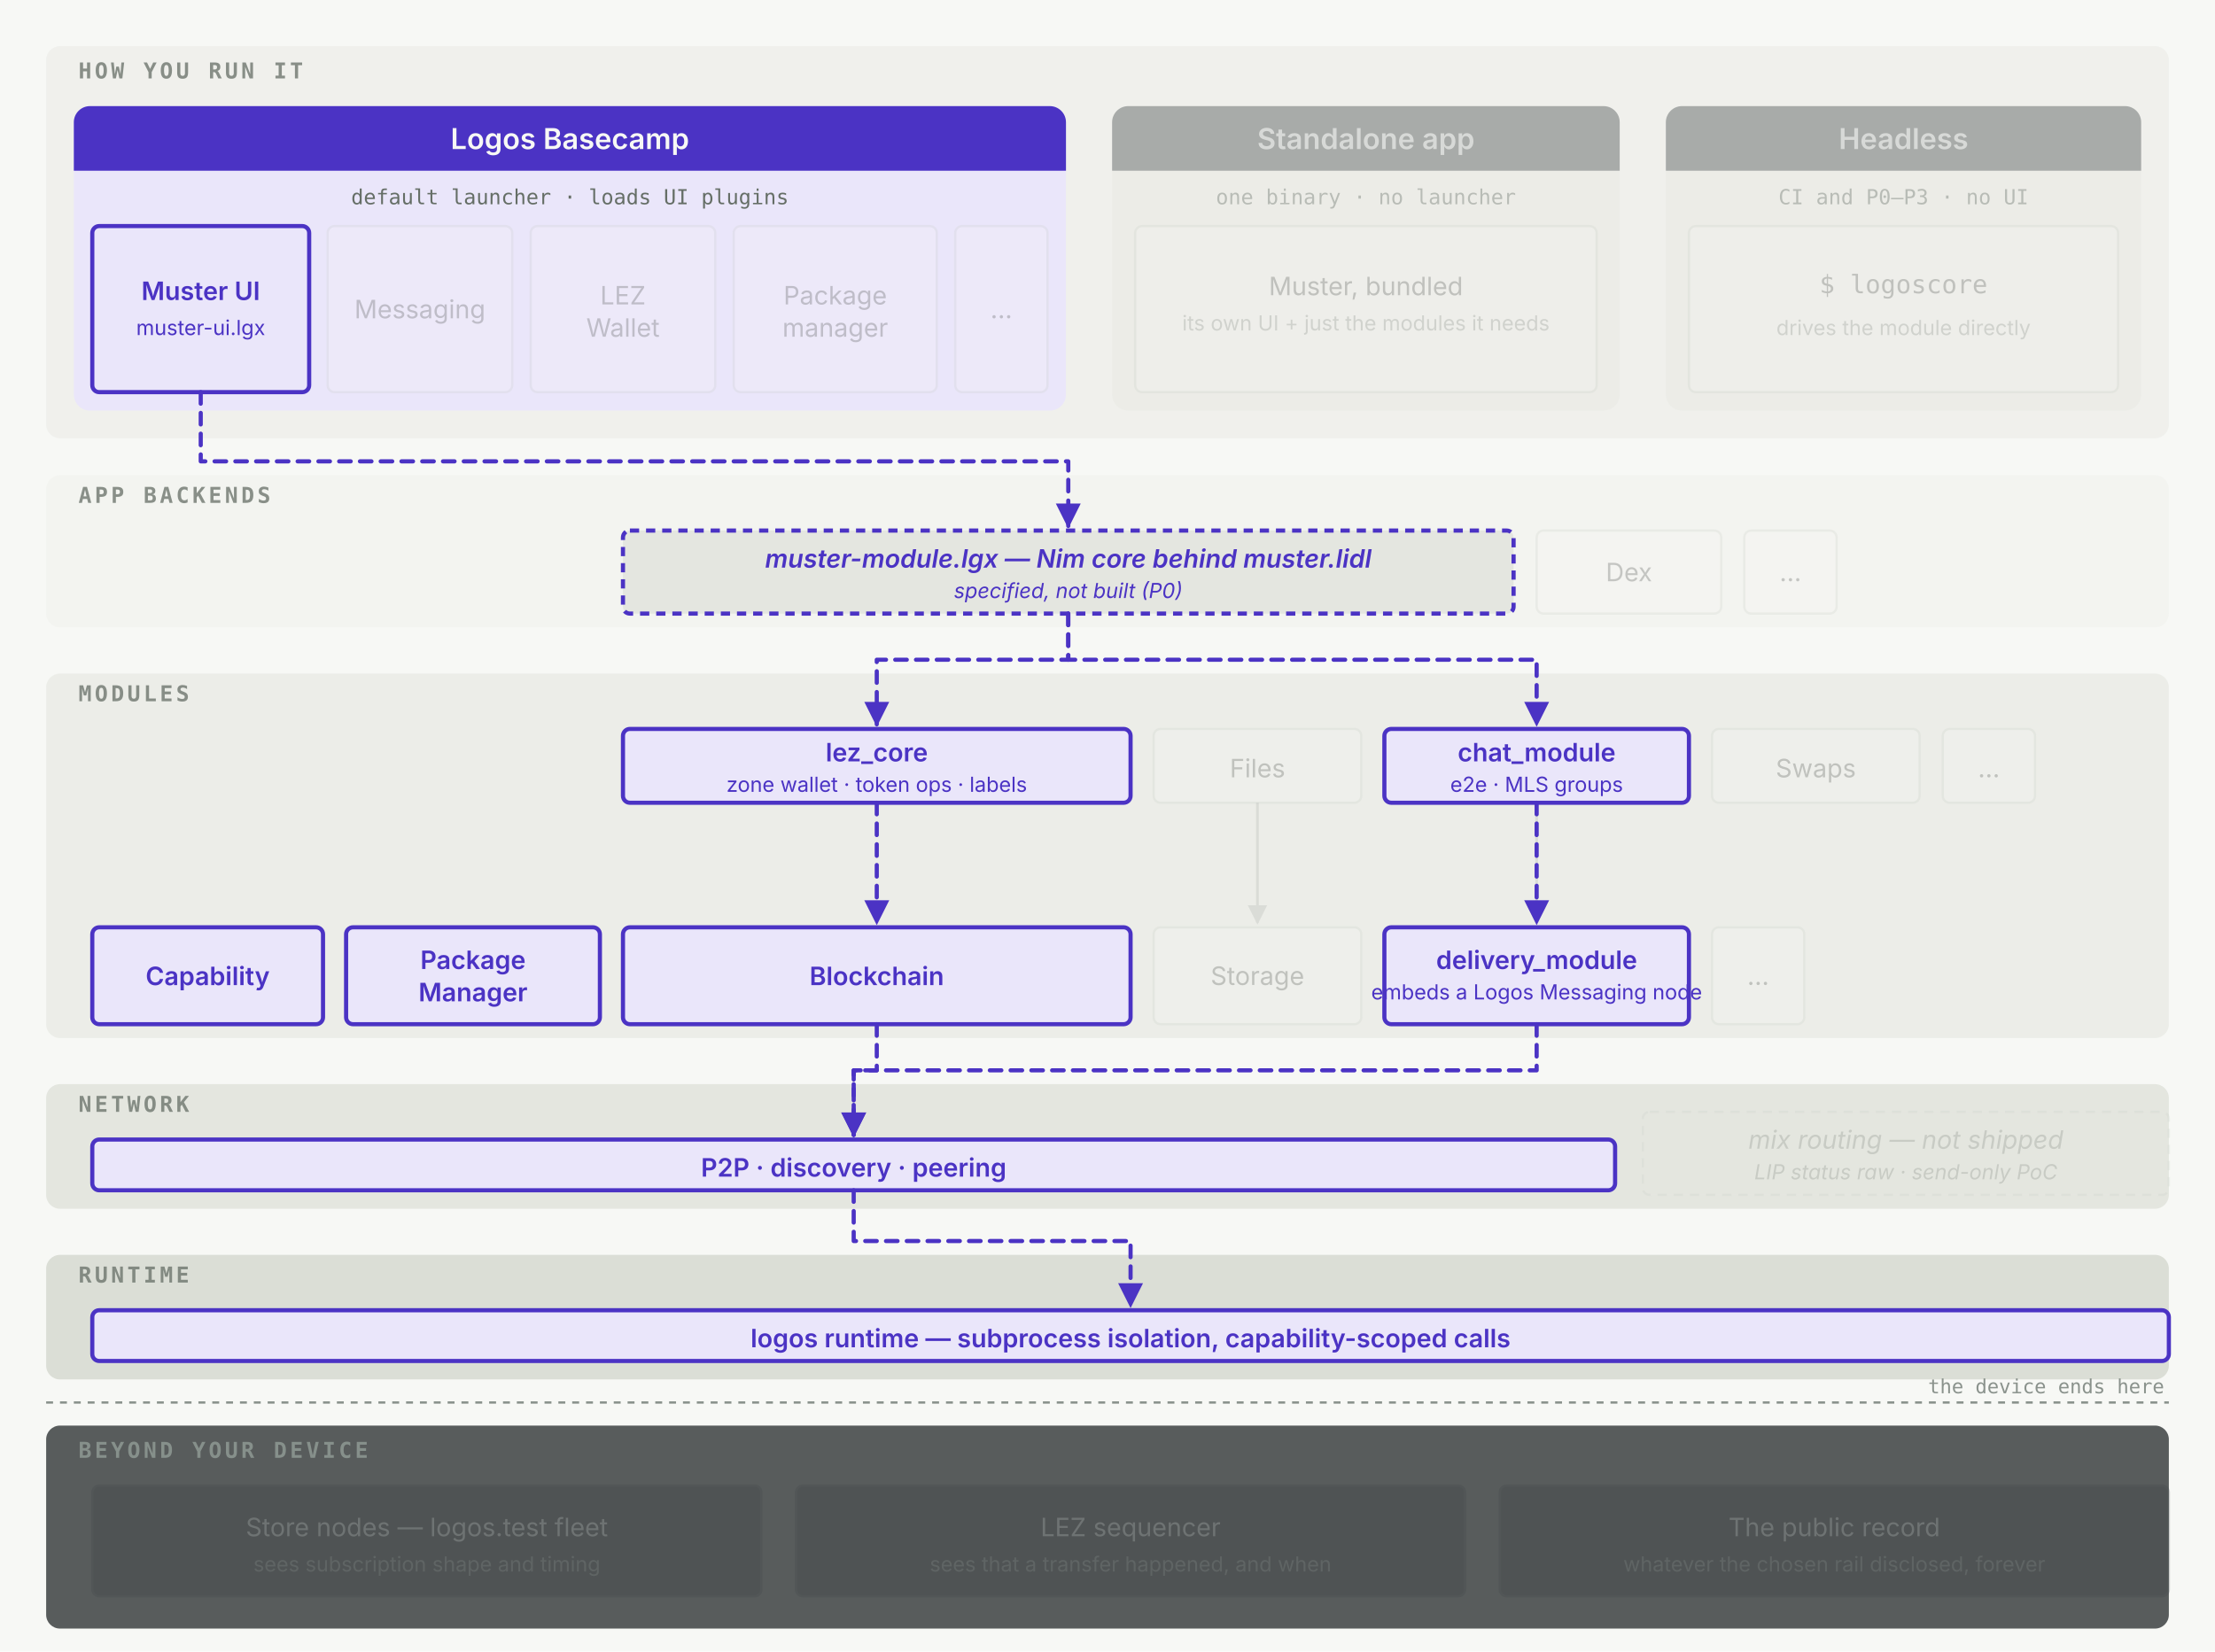
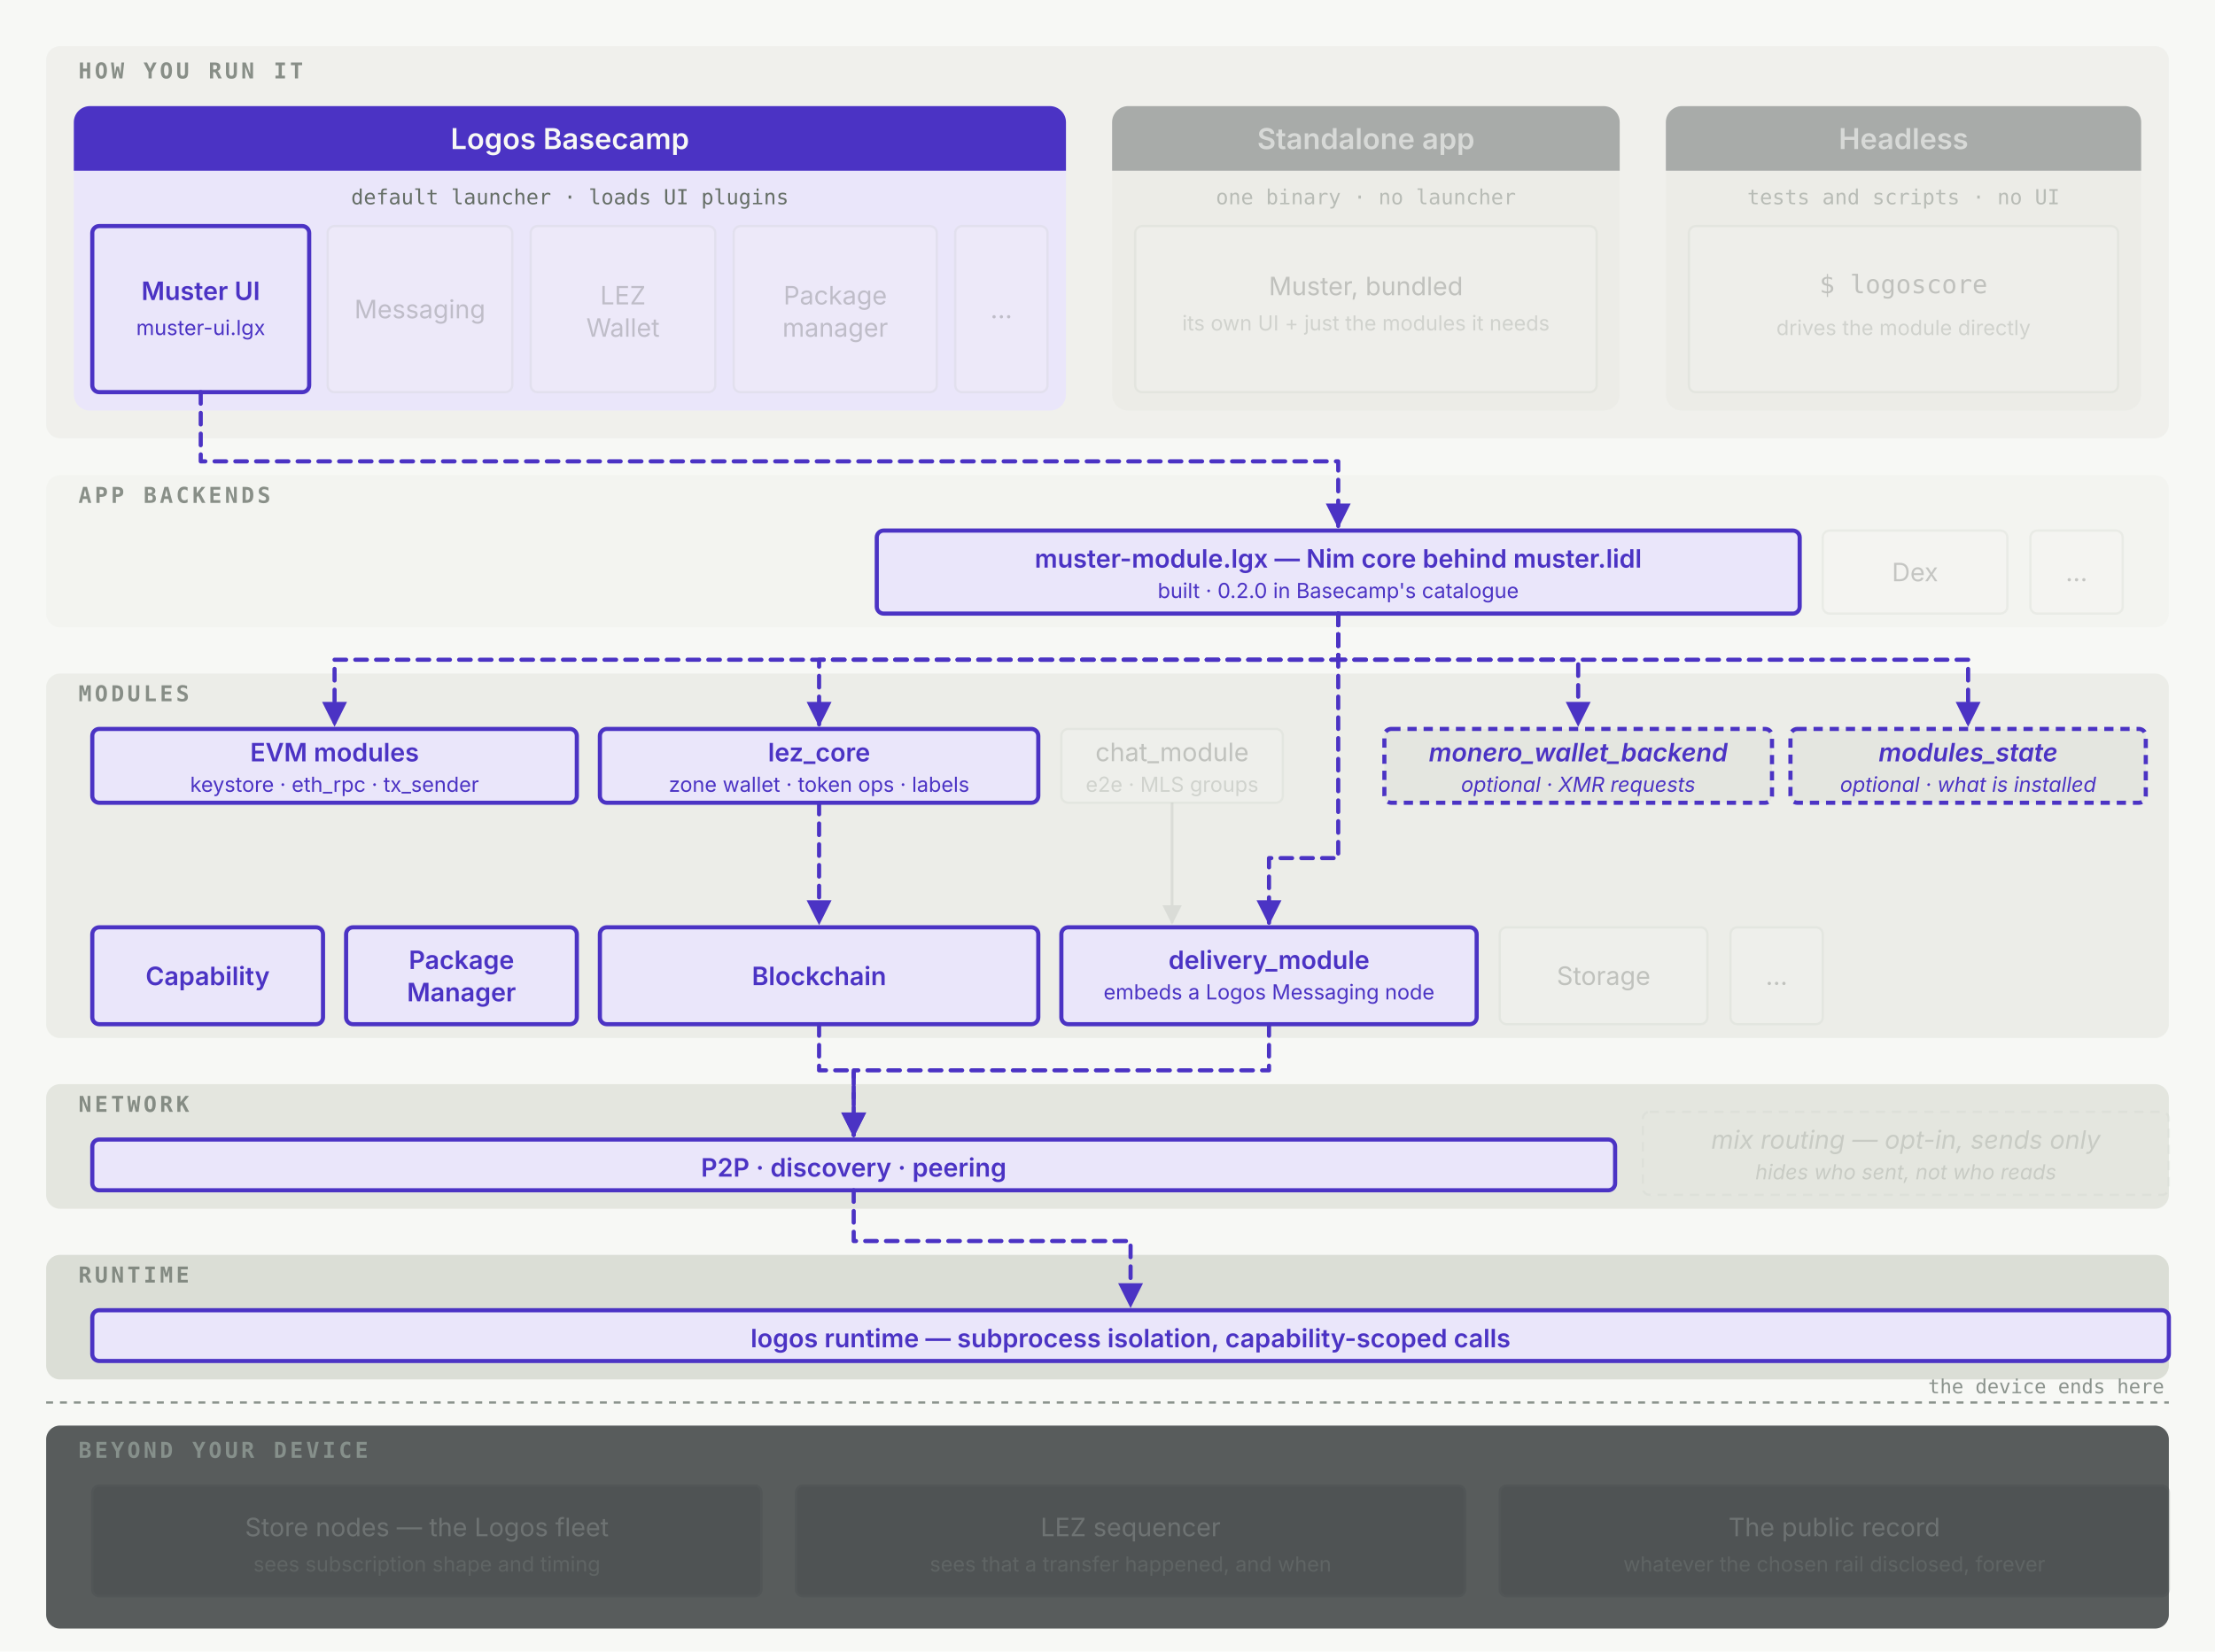
<svg xmlns="http://www.w3.org/2000/svg" class="bc-svg" width="960" height="716" viewBox="0 0 960 716" data-view="basecamp" role="img" aria-labelledby="bc-svg-title bc-svg-desc">
  <style>
  /* Tokens are declared on .bc-svg as well as .bc so that an &lt;svg&gt; lifted out of
     this page for static export carries them without any CSS rewriting. */
  .bc, .bc-svg {
    --bc-paper:   #E4E6E0;
    --bc-surface: #F7F8F5;
    --bc-ink:     #1A1F1C;
    --bc-muted:   #656E66;
    --bc-rule:    #C6CBC3;

    --bc-signal:      #4B33C4;
    --bc-signal-soft: #EAE6FA;
    --bc-settled:      #1E6B52;
    --bc-settled-soft: #DFEDE6;
    --bc-alarm:      #A32D1E;
    --bc-alarm-soft: #F6E3DF;

    --bc-outside:        #23282A;
    --bc-outside-ink:    #DCE2DE;
    --bc-outside-rule:   #3A4144;
    --bc-outside-accent: #8FA3F5;

    --bc-mono: 'DM Mono', ui-monospace, 'SF Mono', Menlo, monospace;
    --bc-sans: 'Instrument Sans', -apple-system, BlinkMacSystemFont, 'Segoe UI', sans-serif;
    --bc-dim: 0.22;
  }
  .bc { margin: 2em 0; color: #1A1F1C; }

  .bc-panel {
    background: #F7F8F5;
    border: 1px solid #C6CBC3;
    border-radius: 10px;
    overflow: hidden;
  }
  .bc-panel-header {
    padding: 0.7em 1.1em;
    background: #E4E6E0;
    border-bottom: 1px solid #C6CBC3;
    font-family: 'DM Mono', ui-monospace, 'SF Mono', Menlo, monospace;
    font-size: 0.7em;
    font-weight: 600;
    color: #656E66;
    text-transform: uppercase;
    letter-spacing: 0.08em;
    display: flex;
    align-items: center;
    gap: 0.6em;
  }
  .bc-panel-header .bc-spacer { margin-left: auto; }

  .bc-playpause {
    font-family: 'DM Mono', ui-monospace, 'SF Mono', Menlo, monospace;
    font-size: 0.95em;
    text-transform: uppercase;
    letter-spacing: 0.06em;
    padding: 0.3em 0.7em;
    border: 1px solid #C6CBC3;
    background: #F7F8F5;
    color: #656E66;
    border-radius: 999px;
    cursor: pointer;
  }
  .bc-playpause:hover { border-color: #1A1F1C; color: #1A1F1C; }
  .bc-playpause:focus-visible { outline: 2px solid #4B33C4; outline-offset: 2px; }

  /* ── Tabs ── */
  .bc-tabs {
    display: flex;
    flex-wrap: wrap;
    gap: 0.35em;
    padding: 0.85em 1em;
    background: #E4E6E0;
    border-bottom: 1px solid #C6CBC3;
  }
  .bc-tab {
    font-family: 'Instrument Sans', -apple-system, BlinkMacSystemFont, 'Segoe UI', sans-serif;
    font-size: 0.82em;
    font-weight: 500;
    padding: 0.42em 0.9em;
    border: 1px solid #C6CBC3;
    background: #F7F8F5;
    color: #656E66;
    border-radius: 999px;
    cursor: pointer;
    line-height: 1.25;
  }
  .bc-tab:hover { border-color: #1A1F1C; color: #1A1F1C; }
  .bc-tab:focus-visible { outline: 2px solid #4B33C4; outline-offset: 2px; }
  .bc-tab[aria-selected="true"] {
    background: #1A1F1C;
    border-color: #1A1F1C;
    color: #F7F8F5;
  }

  .bc-stage { padding: 1.3em 1em 0.9em; background: #F7F8F5; }
  .bc-svg { display: block; width: 100%; height: auto; max-width: 100%; }

  /* ── Layer bands ── */
  .bc-layer-bg { stroke: none; transition: opacity 0.3s ease; }
  .bc-layer-entry   { fill: #EDEEEA; }
  .bc-layer-apps    { fill: #F2F3EF; }
  .bc-layer-modules { fill: #E8EAE4; }
  .bc-layer-network { fill: #DDE0D8; }
  .bc-layer-runtime { fill: #D2D6CC; }
  .bc-layer-beyond  { fill: #23282A; }

  .bc-layer-label {
    font-family: 'DM Mono', ui-monospace, 'SF Mono', Menlo, monospace;
    font-size: 9.5px;
    font-weight: 600;
    letter-spacing: 0.14em;
    fill: #656E66;
    transition: opacity 0.3s ease;
  }
  .bc-layer-label-out { fill: #96A19B; }

  /* ── Nodes ── */
  .bc-node rect {
    fill: #F7F8F5;
    stroke: #C6CBC3;
    stroke-width: 1;
    transition: fill 0.3s ease, stroke 0.3s ease, opacity 0.3s ease;
  }
  .bc-node text {
    font-family: 'Instrument Sans', -apple-system, BlinkMacSystemFont, 'Segoe UI', sans-serif;
    fill: #1A1F1C;
    font-size: 11px;
    text-anchor: middle;
    dominant-baseline: middle;
    transition: fill 0.3s ease, opacity 0.3s ease;
  }
  /* Written `.bc-node text.x`, not `.x`: a bare single-class selector is
     specificity 0-1-0 and loses to `.bc-node text` at 0-1-1, so the modifier's
     font-size would apply while its FILL silently did not. */
  .bc-node text.bc-node-sub { font-size: 9px; fill: #656E66; }
  .bc-node text.bc-node-mono { font-family: 'DM Mono', ui-monospace, 'SF Mono', Menlo, monospace; }

  /* Ours, as opposed to the platform's. */
  .bc-node-ours rect { stroke: #4B33C4; fill: #EAE6FA; }

-   /* Specified but not built. Dashed, and it says so in words as well —
+   /* Optional: Muster runs without it. Dashed, and it says so in words as well —
     the dash is a reminder, the label is the claim. */
-   .bc-node-unbuilt rect { stroke-dasharray: 4 3; fill: #E4E6E0; }
-   .bc-node-unbuilt text { font-style: italic; fill: #656E66; }
+   .bc-node-optional rect { stroke-dasharray: 4 3; fill: #E4E6E0; }
+   .bc-node-optional text { font-style: italic; fill: #656E66; }

  /* Beyond the device: dark ground, light ink. */
  .bc-node-out rect { fill: #2E3436; stroke: #3A4144; }
  .bc-node-out text { fill: #DCE2DE; }
  /* .bc-svg-prefixed so it outranks `.bc-node text.bc-node-sub` above rather
     than depending on source order — a dark-on-dark sub is unreadable. */
  .bc-svg .bc-node-out text.bc-node-sub { fill: #96A19B; }

  /* ── Entry zones ── */
  .bc-entry .bc-entry-frame, .bc-entry .bc-entry-header { stroke: none; transition: fill 0.3s ease, opacity 0.3s ease; }
  .bc-entry .bc-entry-frame  { fill: #E4E6E0; }
  .bc-entry .bc-entry-header { fill: #3A4144; }
  .bc-entry text.bc-entry-title {
    font-family: 'Instrument Sans', -apple-system, BlinkMacSystemFont, 'Segoe UI', sans-serif; font-size: 12.5px; font-weight: 600;
    fill: #F7F8F5; text-anchor: middle; dominant-baseline: middle;
  }
  .bc-entry text.bc-entry-sub {
    font-family: 'DM Mono', ui-monospace, 'SF Mono', Menlo, monospace; font-size: 9px; fill: #656E66;
    text-anchor: middle; dominant-baseline: middle;
  }

  /* ── Arrows ── */
  .bc-arrow path { fill: none; stroke: #8A928C; stroke-width: 1.2; }
  .bc-arrow-head { fill: #8A928C; }
  .bc-flow-arrow path {
    fill: none; stroke-width: 1.8; stroke-linecap: round; stroke-linejoin: round;
    stroke-dasharray: 5 4;
    animation: bc-flow-dash 0.9s linear infinite;
  }
  @keyframes bc-flow-dash { to { stroke-dashoffset: -18; } }

  /* ── Dimming ── */
  .bc-svg[data-view]:not([data-view="overview"]) .bc-node:not(.bc-hl) rect,
  .bc-svg[data-view]:not([data-view="overview"]) .bc-node:not(.bc-hl) text {
    opacity: 0.22;
  }
  .bc-svg[data-view]:not([data-view="overview"]) .bc-entry:not(.bc-hl) .bc-entry-frame,
  .bc-svg[data-view]:not([data-view="overview"]) .bc-entry:not(.bc-hl) .bc-entry-header {
    opacity: 0.38;
  }
  .bc-svg[data-view]:not([data-view="overview"]) .bc-entry:not(.bc-hl) text.bc-entry-title { opacity: 0.6; }
  .bc-svg[data-view]:not([data-view="overview"]) .bc-entry:not(.bc-hl) text.bc-entry-sub { opacity: 0.38; }
  .bc-svg[data-view]:not([data-view="overview"]) .bc-arrow-static:not(.bc-hl) path,
  .bc-svg[data-view]:not([data-view="overview"]) .bc-arrow-static:not(.bc-hl) .bc-arrow-head { opacity: 0.18; }
  .bc-svg[data-view]:not([data-view="overview"]) .bc-layer-bg,
  .bc-svg[data-view]:not([data-view="overview"]) .bc-layer-label { opacity: 0.75; }

  /* ── Highlight ── */
  .bc-svg .bc-hl.bc-node rect { fill: #EAE6FA; stroke: #4B33C4; stroke-width: 1.8; }
  .bc-svg .bc-hl.bc-node text { fill: #4B33C4; font-weight: 600; }
  .bc-svg .bc-hl.bc-node .bc-node-sub { font-weight: 400; }
  .bc-svg .bc-hl.bc-entry .bc-entry-frame { fill: #EAE6FA; }
  .bc-svg .bc-hl.bc-entry .bc-entry-header { fill: #4B33C4; }

  /* Beyond the boundary keeps its dark ground when lit — crossing out of the
     device is the one thing a highlight must never make look safe. */
  .bc-svg .bc-hl.bc-node-out rect { fill: #2E3436; stroke: #8FA3F5; stroke-width: 1.8; }
  .bc-svg .bc-hl.bc-node-out text { fill: #8FA3F5; }

-   .bc-svg .bc-hl.bc-node-unbuilt rect { fill: #E4E6E0; stroke: #4B33C4; }
-   .bc-svg .bc-hl.bc-node-unbuilt text { fill: #4B33C4; font-style: italic; }
+   .bc-svg .bc-hl.bc-node-optional rect { fill: #E4E6E0; stroke: #4B33C4; }
+   .bc-svg .bc-hl.bc-node-optional text { fill: #4B33C4; font-style: italic; }

  .bc-flow-arrow path { stroke: #4B33C4; }
  .bc-flow-arrow .bc-arrow-head { fill: #4B33C4; }
  .bc-flow-arrow.bc-flow-out path { stroke: #8FA3F5; }
  .bc-flow-arrow.bc-flow-out .bc-arrow-head { fill: #8FA3F5; }

  /* ── Caption ── */
  .bc-caption { padding: 1em 1.3em 1.15em; border-top: 1px solid #C6CBC3; background: #E4E6E0; }
  .bc-caption h3 { font-family: 'Instrument Sans', -apple-system, BlinkMacSystemFont, 'Segoe UI', sans-serif; font-size: 0.98em; font-weight: 600; margin: 0 0 0.3em; }
  .bc-caption p { margin: 0; font-size: 0.92em; color: #3F4742; line-height: 1.6; }
  .bc-caption .bc-tag {
    display: inline-block; font-family: 'DM Mono', ui-monospace, 'SF Mono', Menlo, monospace; font-size: 0.72em;
    padding: 0.12em 0.5em; border-radius: 3px; background: #F7F8F5;
    border: 1px solid #C6CBC3; color: #656E66;
    text-transform: uppercase; letter-spacing: 0.05em; margin-right: 0.5em; vertical-align: 2px;
  }

  .bc-legend {
    display: flex; flex-wrap: wrap; gap: 1.4em;
    padding: 0.8em 1.3em; border-top: 1px solid #C6CBC3;
    background: #F7F8F5; font-size: 0.8em; color: #656E66;
  }
  .bc-legend span { display: inline-flex; align-items: center; gap: 0.5em; }
  .bc-legend i { width: 20px; height: 12px; border-radius: 2px; display: inline-block; }
  .bc-key-ours    { background: #EAE6FA; border: 1px solid #4B33C4; }
-   .bc-key-unbuilt { background: #E4E6E0; border: 1px dashed #656E66; }
+   .bc-key-optional { background: #E4E6E0; border: 1px dashed #656E66; }
  .bc-key-out     { background: #2E3436; border: 1px solid #3A4144; }

  .bc-sr {
    position: absolute; width: 1px; height: 1px; padding: 0; margin: -1px;
    overflow: hidden; clip: rect(0 0 0 0); white-space: nowrap; border: 0;
  }

  /* U-10: motion is decoration here, never the only carrier of meaning. */
  @media (prefers-reduced-motion: reduce) {
    .bc-flow-arrow path { animation: none; stroke-dasharray: none; }
    .bc-node rect, .bc-node text, .bc-layer-bg, .bc-layer-label,
    .bc-entry .bc-entry-frame, .bc-entry .bc-entry-header { transition: none; }
  }

  /* ── added by export-frames.mjs ── */
  .bc-dim rect, .bc-dim text { opacity: 0.22; }
  .bc-dim .bc-entry-frame, .bc-dim .bc-entry-header { opacity: 0.38; }
  .bc-dim text.bc-entry-title { opacity: 0.6; }
  .bc-dim path { opacity: 0.18; }
  .bc-flow-arrow path { animation: none; }
</style>
  <rect width="960" height="716" fill="#F7F8F5" />
  <defs>
    <marker id="bc-arrow-marker" viewBox="0 0 10 10" refX="9" refY="5" markerWidth="7" markerHeight="7" orient="auto-start-reverse">
      <path d="M 0 0 L 10 5 L 0 10 z" class="bc-arrow-head" />
    </marker>
    <marker id="bc-flow-marker" viewBox="0 0 10 10" refX="9" refY="5" markerWidth="6" markerHeight="6" orient="auto-start-reverse">
      <path d="M 0 0 L 10 5 L 0 10 z" fill="#4B33C4" />
    </marker>
    <marker id="bc-flow-marker-out" viewBox="0 0 10 10" refX="9" refY="5" markerWidth="6" markerHeight="6" orient="auto-start-reverse">
      <path d="M 0 0 L 10 5 L 0 10 z" fill="#8FA3F5" />
    </marker>
  </defs>
  <rect class="bc-layer-bg bc-layer-entry" x="20" y="20" width="920" height="170" rx="6" />
  <rect class="bc-layer-bg bc-layer-apps" x="20" y="206" width="920" height="66" rx="6" />
  <rect class="bc-layer-bg bc-layer-modules" x="20" y="292" width="920" height="158" rx="6" />
  <rect class="bc-layer-bg bc-layer-network" x="20" y="470" width="920" height="54" rx="6" />
  <rect class="bc-layer-bg bc-layer-runtime" x="20" y="544" width="920" height="54" rx="6" />
  <rect class="bc-layer-bg bc-layer-beyond" x="20" y="618" width="920" height="88" rx="6" />
  <text class="bc-layer-label" x="34" y="34">HOW YOU RUN IT</text>
  <text class="bc-layer-label" x="34" y="218">APP BACKENDS</text>
  <text class="bc-layer-label" x="34" y="304">MODULES</text>
  <text class="bc-layer-label" x="34" y="482">NETWORK</text>
  <text class="bc-layer-label" x="34" y="556">RUNTIME</text>
  <text class="bc-layer-label bc-layer-label-out" x="34" y="632">BEYOND YOUR DEVICE</text>
  <path d="M 20 608 L 940 608" stroke="#8A928C" stroke-width="1" stroke-dasharray="3 3" fill="none" />
  <text x="938" y="604" text-anchor="end" font-family="'DM Mono',ui-monospace,Menlo,monospace" font-size="8.5" fill="#8A928C">the device ends here</text>
  <g class="bc-entry bc-hl" data-id="basecamp">
    <rect class="bc-entry-frame" x="32" y="46" width="430" height="132" rx="7" />
    <path class="bc-entry-header" d="M 39 46 L 455 46 A 7 7 0 0 1 462 53 L 462 74 L 32 74 L 32 53 A 7 7 0 0 1 39 46 Z" />
    <text class="bc-entry-title" x="247" y="60">Logos Basecamp</text>
    <text class="bc-entry-sub" x="247" y="86">default launcher · loads UI plugins</text>
  </g>
  <g class="bc-node bc-node-ours bc-hl" data-id="ui-muster">
    <rect x="40" y="98" width="94" height="72" rx="3" />
    <text x="87" y="126">Muster UI</text>
    <text x="87" y="142" class="bc-node-sub">muster-ui.lgx</text>
  </g>
  <g class="bc-node bc-dim" data-id="ui-messaging">
    <rect x="142" y="98" width="80" height="72" rx="3" />
    <text x="182" y="134">Messaging</text>
  </g>
  <g class="bc-node bc-dim" data-id="ui-wallet">
    <rect x="230" y="98" width="80" height="72" rx="3" />
    <text x="270" y="128">LEZ</text>
    <text x="270" y="142">Wallet</text>
  </g>
  <g class="bc-node bc-dim" data-id="ui-pkgmgr">
    <rect x="318" y="98" width="88" height="72" rx="3" />
    <text x="362" y="128">Package</text>
    <text x="362" y="142">manager</text>
  </g>
  <g class="bc-node bc-dim" data-id="ui-more">
    <rect x="414" y="98" width="40" height="72" rx="3" />
    <text x="434" y="134">…</text>
  </g>
  <g class="bc-entry bc-dim" data-id="standalone">
    <rect class="bc-entry-frame" x="482" y="46" width="220" height="132" rx="7" />
    <path class="bc-entry-header" d="M 489 46 L 695 46 A 7 7 0 0 1 702 53 L 702 74 L 482 74 L 482 53 A 7 7 0 0 1 489 46 Z" />
    <text class="bc-entry-title" x="592" y="60">Standalone app</text>
    <text class="bc-entry-sub" x="592" y="86">one binary · no launcher</text>
  </g>
  <g class="bc-node bc-dim" data-id="standalone-app">
    <rect x="492" y="98" width="200" height="72" rx="3" />
    <text x="592" y="124">Muster, bundled</text>
    <text x="592" y="140" class="bc-node-sub">its own UI + just the modules it needs</text>
  </g>
  <g class="bc-entry bc-dim" data-id="headless">
    <rect class="bc-entry-frame" x="722" y="46" width="206" height="132" rx="7" />
    <path class="bc-entry-header" d="M 729 46 L 921 46 A 7 7 0 0 1 928 53 L 928 74 L 722 74 L 722 53 A 7 7 0 0 1 729 46 Z" />
    <text class="bc-entry-title" x="825" y="60">Headless</text>
-     <text class="bc-entry-sub" x="825" y="86">CI and P0–P3 · no UI</text>
+     <text class="bc-entry-sub" x="825" y="86">tests and scripts · no UI</text>
  </g>
  <g class="bc-node bc-dim" data-id="headless-cli">
    <rect x="732" y="98" width="186" height="72" rx="3" />
    <text x="825" y="124" class="bc-node-mono">$ logoscore</text>
    <text x="825" y="142" class="bc-node-sub">drives the module directly</text>
  </g>
-   <g class="bc-node bc-node-ours bc-node-unbuilt bc-hl" data-id="muster-module">
-     <rect x="270" y="230" width="386" height="36" rx="3" />
-     <text x="463" y="242">muster-module.lgx — Nim core behind muster.lidl</text>
-     <text x="463" y="256" class="bc-node-sub">specified, not built (P0)</text>
+   <g class="bc-node bc-node-ours bc-hl" data-id="muster-module">
+     <rect x="380" y="230" width="400" height="36" rx="3" />
+     <text x="580" y="242">muster-module.lgx — Nim core behind muster.lidl</text>
+     <text x="580" y="256" class="bc-node-sub">built · 0.2.0 in Basecamp's catalogue</text>
  </g>
  <g class="bc-node bc-dim" data-id="app-dex">
-     <rect x="666" y="230" width="80" height="36" rx="3" />
-     <text x="706" y="248">Dex</text>
+     <rect x="790" y="230" width="80" height="36" rx="3" />
+     <text x="830" y="248">Dex</text>
  </g>
  <g class="bc-node bc-dim" data-id="app-more">
-     <rect x="756" y="230" width="40" height="36" rx="3" />
-     <text x="776" y="248">…</text>
+     <rect x="880" y="230" width="40" height="36" rx="3" />
+     <text x="900" y="248">…</text>
+   </g>
+   <g class="bc-node bc-hl" data-id="evm">
+     <rect x="40" y="316" width="210" height="32" rx="3" />
+     <text x="145" y="326">EVM modules</text>
+     <text x="145" y="340" class="bc-node-sub">keystore · eth_rpc · tx_sender</text>
  </g>
  <g class="bc-node bc-hl" data-id="lez">
-     <rect x="270" y="316" width="220" height="32" rx="3" />
-     <text x="380" y="326">lez_core</text>
-     <text x="380" y="340" class="bc-node-sub">zone wallet · token ops · labels</text>
-   </g>
-   <g class="bc-node bc-dim" data-id="files">
-     <rect x="500" y="316" width="90" height="32" rx="3" />
-     <text x="545" y="333">Files</text>
-   </g>
-   <g class="bc-node bc-hl" data-id="chat">
-     <rect x="600" y="316" width="132" height="32" rx="3" />
-     <text x="666" y="326">chat_module</text>
-     <text x="666" y="340" class="bc-node-sub">e2e · MLS groups</text>
-   </g>
-   <g class="bc-node bc-dim" data-id="swaps">
-     <rect x="742" y="316" width="90" height="32" rx="3" />
-     <text x="787" y="333">Swaps</text>
-   </g>
-   <g class="bc-node bc-dim" data-id="modules-upper-more">
-     <rect x="842" y="316" width="40" height="32" rx="3" />
-     <text x="862" y="333">…</text>
+     <rect x="260" y="316" width="190" height="32" rx="3" />
+     <text x="355" y="326">lez_core</text>
+     <text x="355" y="340" class="bc-node-sub">zone wallet · token ops · labels</text>
+   </g>
+   <g class="bc-node bc-dim" data-id="chat">
+     <rect x="460" y="316" width="96" height="32" rx="3" />
+     <text x="508" y="326">chat_module</text>
+     <text x="508" y="340" class="bc-node-sub">e2e · MLS groups</text>
+   </g>
+   <g class="bc-node bc-node-optional bc-hl" data-id="monero">
+     <rect x="600" y="316" width="168" height="32" rx="3" />
+     <text x="684" y="326">monero_wallet_backend</text>
+     <text x="684" y="340" class="bc-node-sub">optional · XMR requests</text>
+   </g>
+   <g class="bc-node bc-node-optional bc-hl" data-id="modules-state">
+     <rect x="776" y="316" width="154" height="32" rx="3" />
+     <text x="853" y="326">modules_state</text>
+     <text x="853" y="340" class="bc-node-sub">optional · what is installed</text>
  </g>
  <g class="bc-arrow bc-arrow-static bc-dim" data-id="arrow-chat-delivery">
-     <path d="M 666 348 L 666 400" marker-end="url(#bc-arrow-marker)" />
-   </g>
-   <g class="bc-arrow bc-arrow-static bc-dim" data-id="arrow-files-storage">
-     <path d="M 545 348 L 545 400" marker-end="url(#bc-arrow-marker)" />
+     <path d="M 508 348 L 508 400" marker-end="url(#bc-arrow-marker)" />
  </g>
  <g class="bc-node bc-hl" data-id="capability">
    <rect x="40" y="402" width="100" height="42" rx="3" />
    <text x="90" y="423">Capability</text>
  </g>
  <g class="bc-node bc-hl" data-id="package-manager">
-     <rect x="150" y="402" width="110" height="42" rx="3" />
-     <text x="205" y="416">Package</text>
-     <text x="205" y="430">Manager</text>
+     <rect x="150" y="402" width="100" height="42" rx="3" />
+     <text x="200" y="416">Package</text>
+     <text x="200" y="430">Manager</text>
  </g>
  <g class="bc-node bc-hl" data-id="blockchain">
-     <rect x="270" y="402" width="220" height="42" rx="3" />
-     <text x="380" y="423">Blockchain</text>
+     <rect x="260" y="402" width="190" height="42" rx="3" />
+     <text x="355" y="423">Blockchain</text>
+   </g>
+   <g class="bc-node bc-hl" data-id="delivery">
+     <rect x="460" y="402" width="180" height="42" rx="3" />
+     <text x="550" y="416">delivery_module</text>
+     <text x="550" y="430" class="bc-node-sub">embeds a Logos Messaging node</text>
  </g>
  <g class="bc-node bc-dim" data-id="storage">
-     <rect x="500" y="402" width="90" height="42" rx="3" />
-     <text x="545" y="423">Storage</text>
-   </g>
-   <g class="bc-node bc-hl" data-id="delivery">
-     <rect x="600" y="402" width="132" height="42" rx="3" />
-     <text x="666" y="416">delivery_module</text>
-     <text x="666" y="430" class="bc-node-sub">embeds a Logos Messaging node</text>
+     <rect x="650" y="402" width="90" height="42" rx="3" />
+     <text x="695" y="423">Storage</text>
  </g>
  <g class="bc-node bc-dim" data-id="modules-lower-more">
-     <rect x="742" y="402" width="40" height="42" rx="3" />
-     <text x="762" y="423">…</text>
+     <rect x="750" y="402" width="40" height="42" rx="3" />
+     <text x="770" y="423">…</text>
  </g>
  <g class="bc-node bc-hl" data-id="p2p">
    <rect x="40" y="494" width="660" height="22" rx="3" />
    <text x="370" y="506">P2P · discovery · peering</text>
  </g>
-   <g class="bc-node bc-node-unbuilt bc-dim" data-id="mix">
+   <g class="bc-node bc-node-optional bc-dim" data-id="mix">
    <rect x="712" y="482" width="228" height="36" rx="3" />
-     <text x="826" y="494">mix routing — not shipped</text>
-     <text x="826" y="508" class="bc-node-sub">LIP status raw · send-only PoC</text>
+     <text x="826" y="494">mix routing — opt-in, sends only</text>
+     <text x="826" y="508" class="bc-node-sub">hides who sent, not who reads</text>
  </g>
  <g class="bc-node bc-hl" data-id="runtime">
    <rect x="40" y="568" width="900" height="22" rx="3" />
    <text x="490" y="580">logos runtime — subprocess isolation, capability-scoped calls</text>
  </g>
  <g class="bc-node bc-node-out bc-dim" data-id="store-nodes">
    <rect x="40" y="644" width="290" height="48" rx="3" />
-     <text x="185" y="662">Store nodes — logos.test fleet</text>
+     <text x="185" y="662">Store nodes — the Logos fleet</text>
    <text x="185" y="678" class="bc-node-sub">sees subscription shape and timing</text>
  </g>
  <g class="bc-node bc-node-out bc-dim" data-id="sequencer">
    <rect x="345" y="644" width="290" height="48" rx="3" />
    <text x="490" y="662">LEZ sequencer</text>
    <text x="490" y="678" class="bc-node-sub">sees that a transfer happened, and when</text>
  </g>
  <g class="bc-node bc-node-out bc-dim" data-id="public-record">
    <rect x="650" y="644" width="290" height="48" rx="3" />
    <text x="795" y="662">The public record</text>
    <text x="795" y="678" class="bc-node-sub">whatever the chosen rail disclosed, forever</text>
  </g>
  <g class="bc-flow-arrows">
    <g class="bc-arrow bc-flow-arrow">
-       <path d="M 87 170 L 87 200 L 463 200 L 463 228" marker-end="url(#bc-flow-marker)" />
-     </g>
-     <g class="bc-arrow bc-flow-arrow">
-       <path d="M 463 266 L 463 286 L 380 286 L 380 314" marker-end="url(#bc-flow-marker)" />
-     </g>
-     <g class="bc-arrow bc-flow-arrow">
-       <path d="M 380 348 L 380 400" marker-end="url(#bc-flow-marker)" />
-     </g>
-     <g class="bc-arrow bc-flow-arrow">
-       <path d="M 380 444 L 380 464 L 370 464 L 370 492" marker-end="url(#bc-flow-marker)" />
+       <path d="M 87 170 L 87 200 L 580 200 L 580 228" marker-end="url(#bc-flow-marker)" />
+     </g>
+     <g class="bc-arrow bc-flow-arrow">
+       <path d="M 580 266 L 580 286 L 355 286 L 355 314" marker-end="url(#bc-flow-marker)" />
+     </g>
+     <g class="bc-arrow bc-flow-arrow">
+       <path d="M 355 348 L 355 400" marker-end="url(#bc-flow-marker)" />
+     </g>
+     <g class="bc-arrow bc-flow-arrow">
+       <path d="M 355 444 L 355 464 L 370 464 L 370 492" marker-end="url(#bc-flow-marker)" />
    </g>
    <g class="bc-arrow bc-flow-arrow">
      <path d="M 370 516 L 370 538 L 490 538 L 490 566" marker-end="url(#bc-flow-marker)" />
    </g>
    <g class="bc-arrow bc-flow-arrow">
-       <path d="M 463 266 L 463 286 L 666 286 L 666 314" marker-end="url(#bc-flow-marker)" />
-     </g>
-     <g class="bc-arrow bc-flow-arrow">
-       <path d="M 666 348 L 666 400" marker-end="url(#bc-flow-marker)" />
-     </g>
-     <g class="bc-arrow bc-flow-arrow">
-       <path d="M 666 444 L 666 464 L 370 464 L 370 492" marker-end="url(#bc-flow-marker)" />
+       <path d="M 580 266 L 580 372 L 550 372 L 550 400" marker-end="url(#bc-flow-marker)" />
+     </g>
+     <g class="bc-arrow bc-flow-arrow">
+       <path d="M 550 444 L 550 464 L 370 464 L 370 492" marker-end="url(#bc-flow-marker)" />
+     </g>
+     <g class="bc-arrow bc-flow-arrow">
+       <path d="M 580 266 L 580 286 L 145 286 L 145 314" marker-end="url(#bc-flow-marker)" />
+     </g>
+     <g class="bc-arrow bc-flow-arrow">
+       <path d="M 580 266 L 580 286 L 684 286 L 684 314" marker-end="url(#bc-flow-marker)" />
+     </g>
+     <g class="bc-arrow bc-flow-arrow">
+       <path d="M 580 266 L 580 286 L 853 286 L 853 314" marker-end="url(#bc-flow-marker)" />
    </g>
  </g>
</svg>
